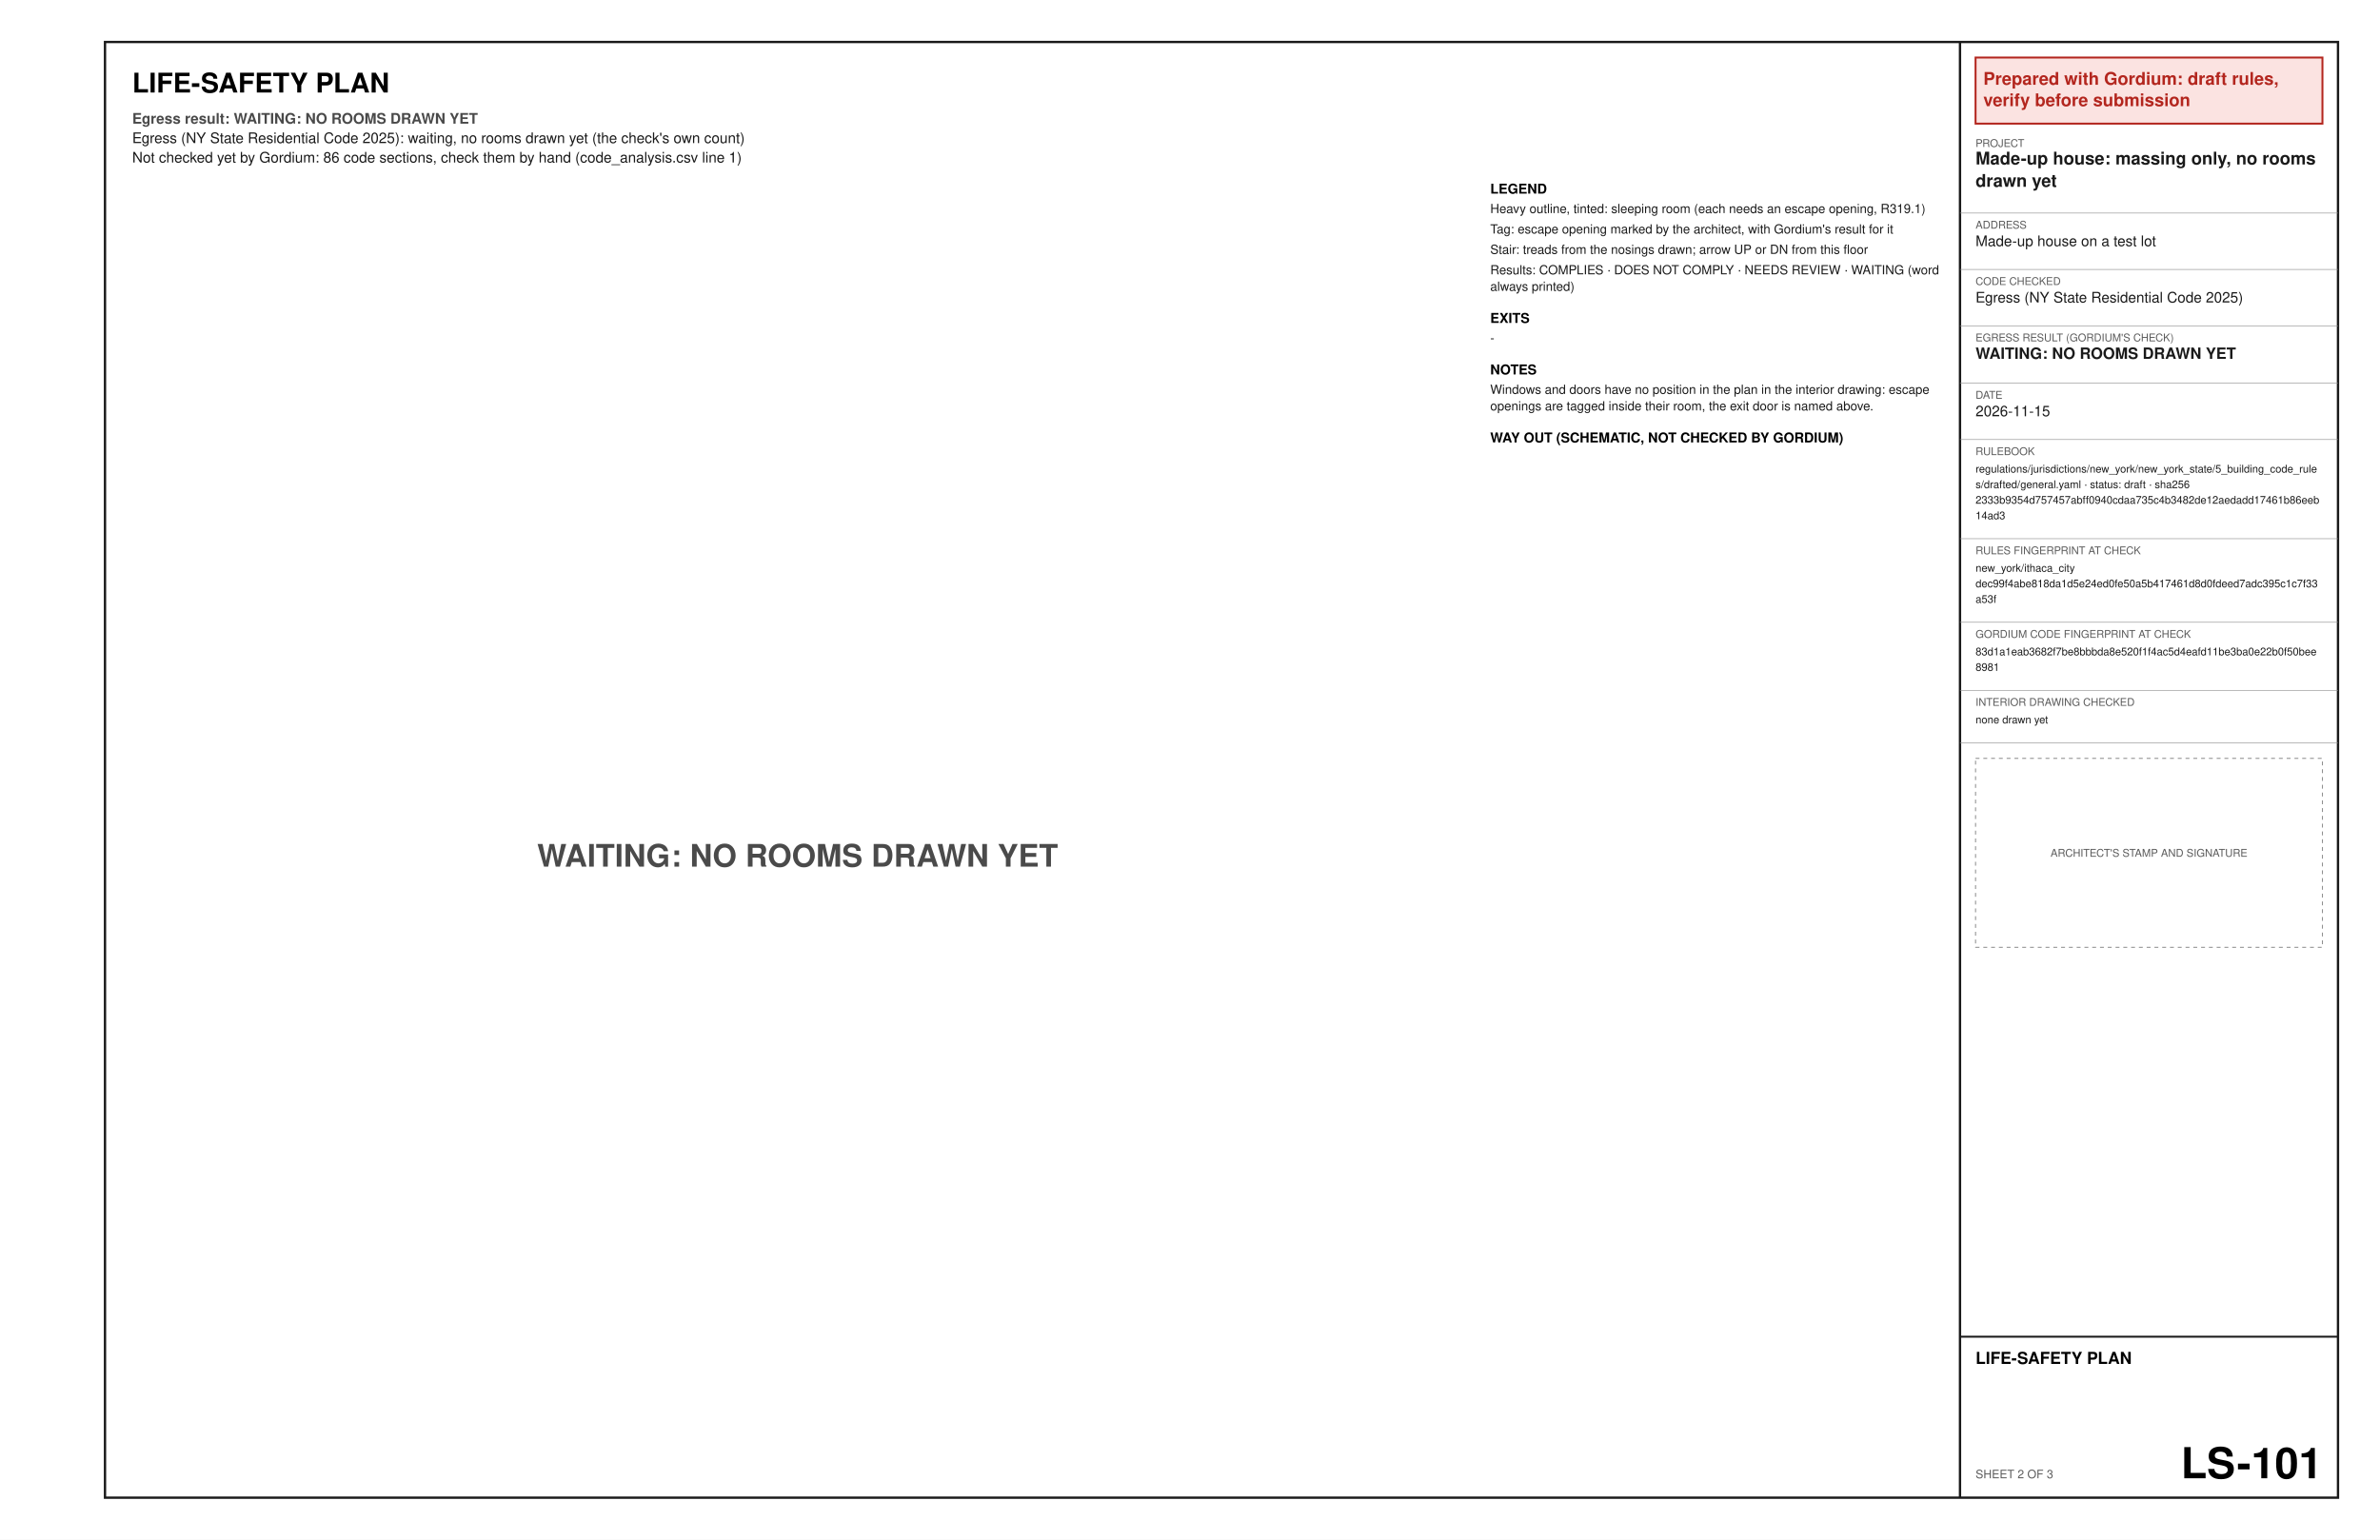
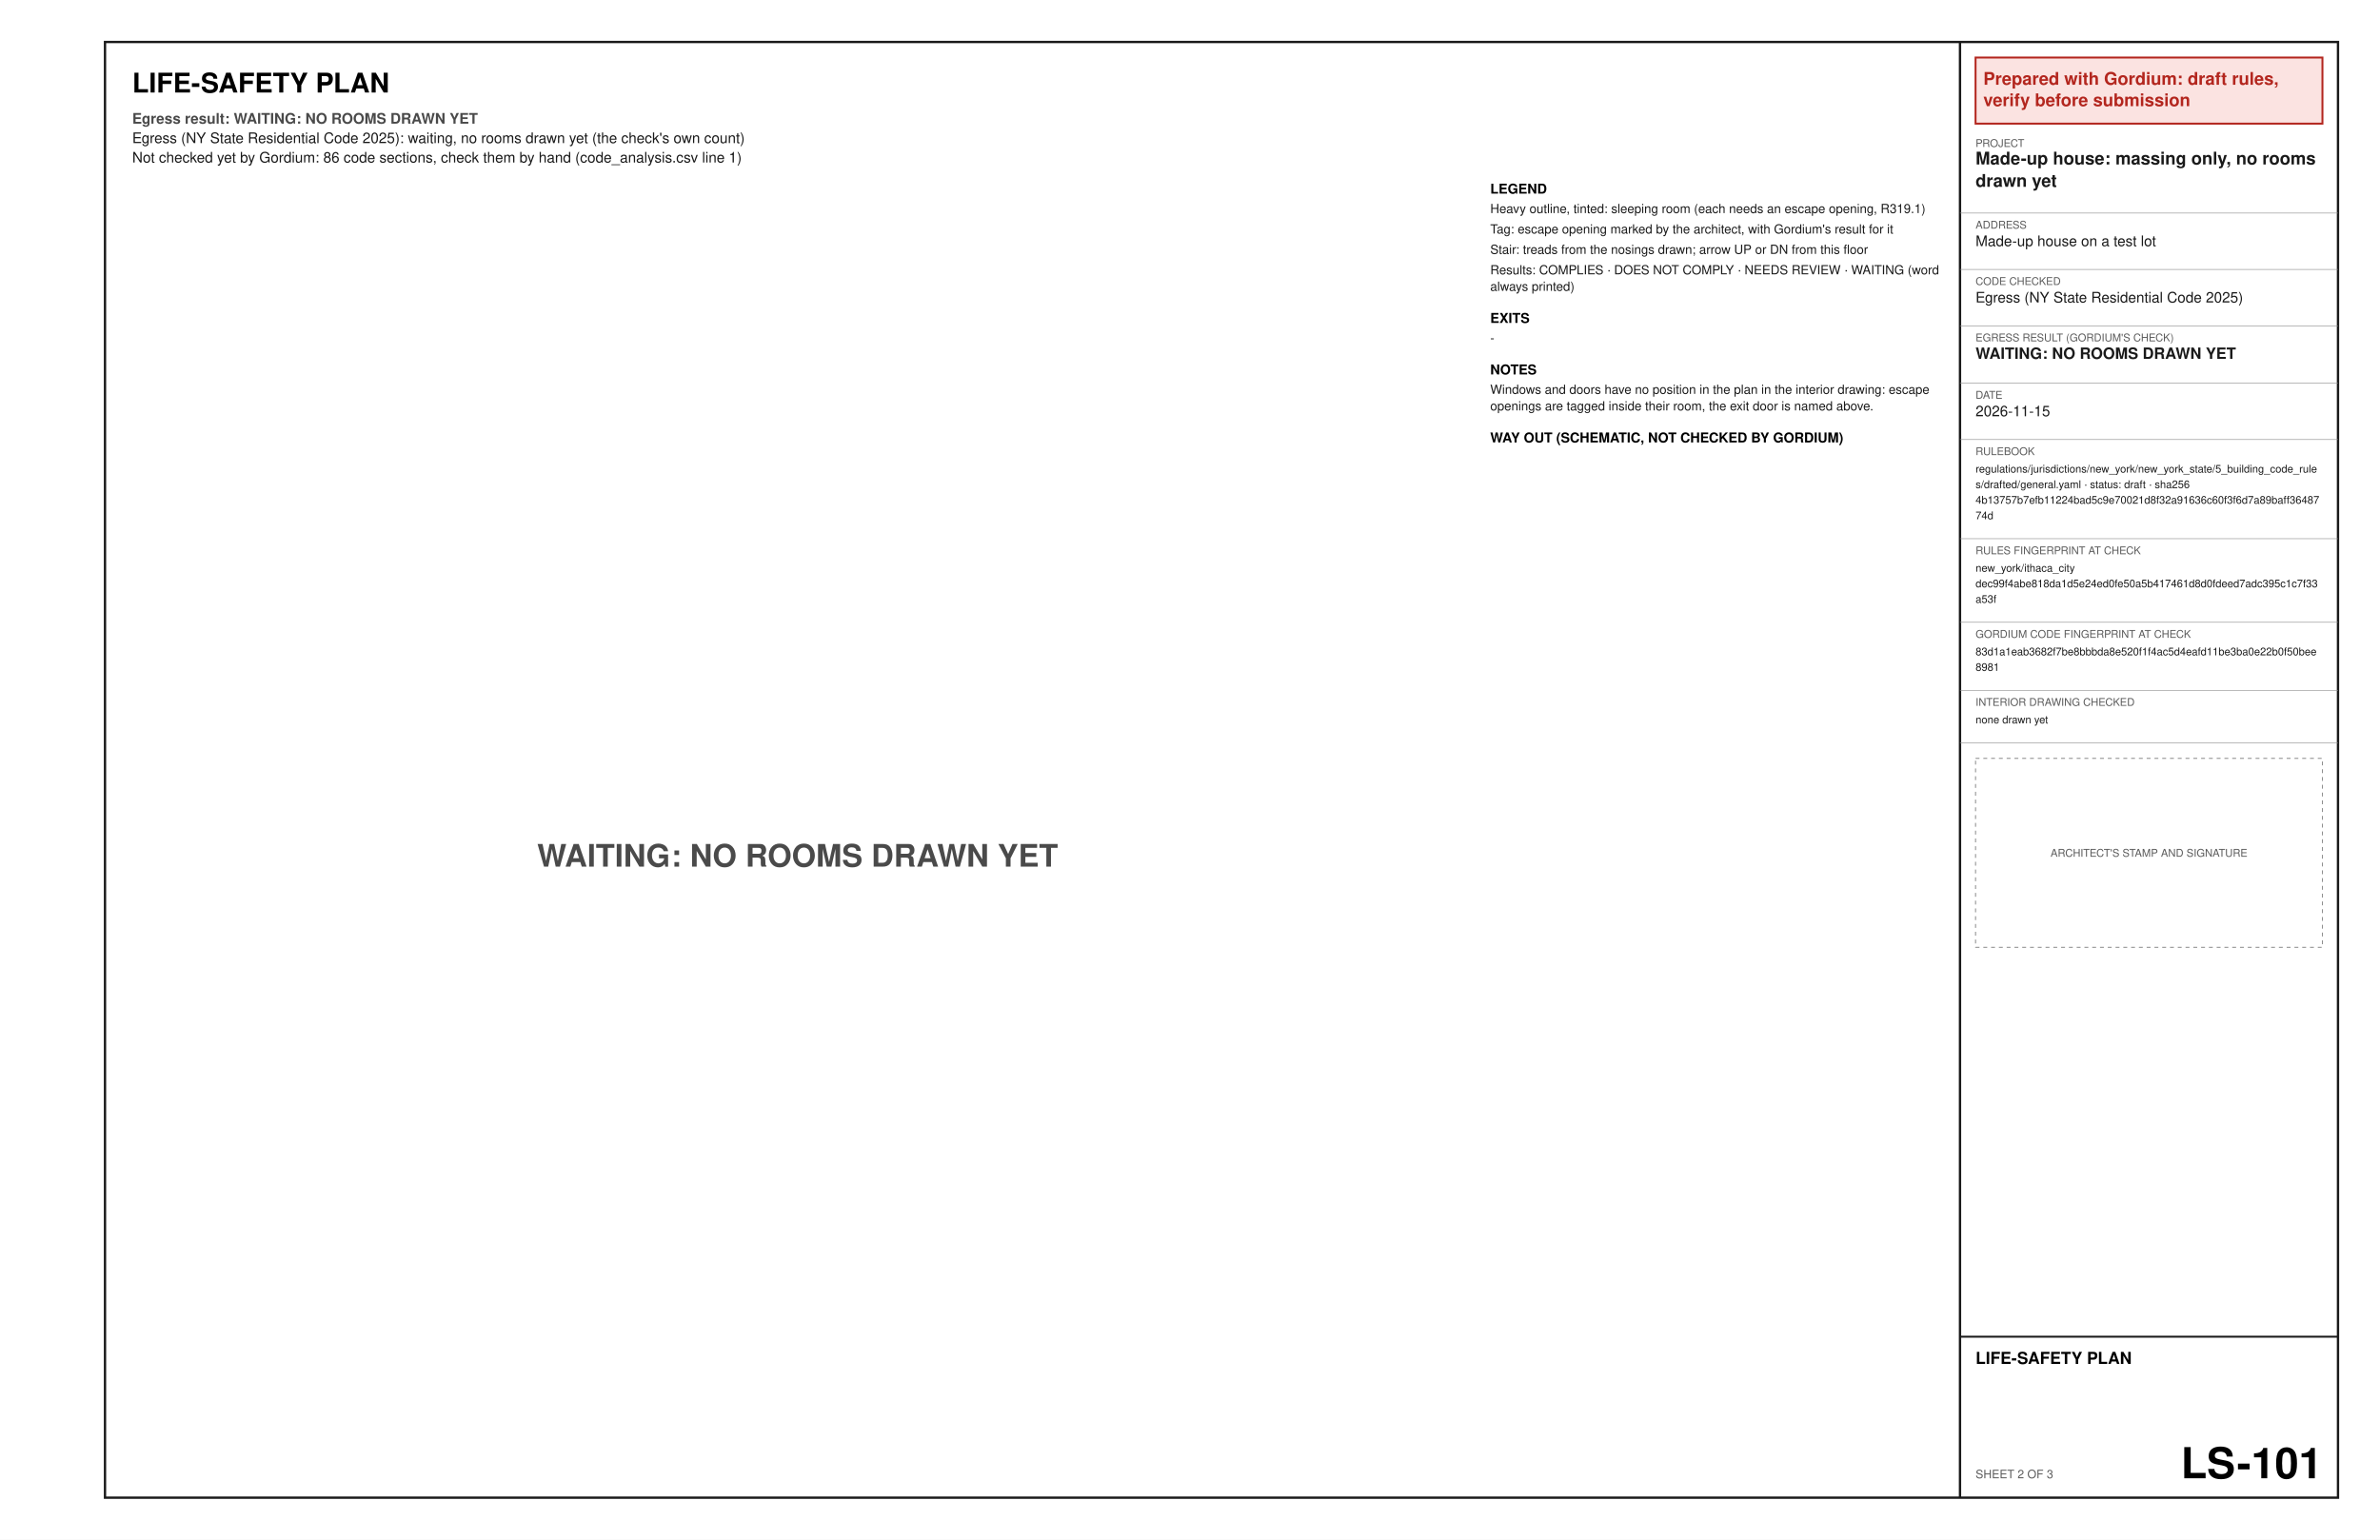
<svg xmlns="http://www.w3.org/2000/svg" width="17in" height="11in" viewBox="0 0 1224 792" font-family="Helvetica, Arial, sans-serif">
  <rect x="0" y="0" width="1224" height="792" fill="#ffffff" />
  <text x="68" y="47.6" font-size="14" font-weight="bold" text-anchor="start" fill="#000000" xml:space="preserve">LIFE-SAFETY PLAN</text>
  <text x="68" y="63.6" font-size="7.5" font-weight="bold" text-anchor="start" fill="#4a4a4a" xml:space="preserve">Egress result: WAITING: NO ROOMS DRAWN YET</text>
  <text x="68" y="73.6" font-size="7.5" text-anchor="start" fill="#1a1a1a" xml:space="preserve">Egress (NY State Residential Code 2025): waiting, no rooms drawn yet (the check's own count)</text>
  <text x="68" y="83.6" font-size="7.5" text-anchor="start" fill="#1a1a1a" xml:space="preserve">Not checked yet by Gordium: 86 code sections, check them by hand (code_analysis.csv line 1)</text>
  <text x="410.2" y="445.8" font-size="16" font-weight="bold" text-anchor="middle" fill="#4a4a4a" xml:space="preserve">WAITING: NO ROOMS DRAWN YET</text>
  <text x="766.4" y="99.6" font-size="7" font-weight="bold" text-anchor="start" fill="#000000" xml:space="preserve">LEGEND</text>
  <text x="766.4" y="109.6" font-size="6.5" text-anchor="start" fill="#1a1a1a" xml:space="preserve">Heavy outline, tinted: sleeping room (each needs an escape opening, R319.1)</text>
  <text x="766.4" y="120.1" font-size="6.5" text-anchor="start" fill="#1a1a1a" xml:space="preserve">Tag: escape opening marked by the architect, with Gordium's result for it</text>
  <text x="766.4" y="130.6" font-size="6.5" text-anchor="start" fill="#1a1a1a" xml:space="preserve">Stair: treads from the nosings drawn; arrow UP or DN from this floor</text>
  <text x="766.4" y="141.1" font-size="6.5" text-anchor="start" fill="#1a1a1a" xml:space="preserve">Results: COMPLIES · DOES NOT COMPLY · NEEDS REVIEW · WAITING (word</text>
  <text x="766.4" y="149.6" font-size="6.5" text-anchor="start" fill="#1a1a1a" xml:space="preserve">always printed)</text>
  <text x="766.4" y="166.1" font-size="7" font-weight="bold" text-anchor="start" fill="#000000" xml:space="preserve">EXITS</text>
  <text x="766.4" y="176.1" font-size="6.5" text-anchor="start" fill="#1a1a1a" xml:space="preserve">-</text>
  <text x="766.4" y="192.6" font-size="7" font-weight="bold" text-anchor="start" fill="#000000" xml:space="preserve">NOTES</text>
  <text x="766.4" y="202.6" font-size="6.5" text-anchor="start" fill="#1a1a1a" xml:space="preserve">Windows and doors have no position in the plan in the interior drawing: escape</text>
  <text x="766.4" y="211.1" font-size="6.5" text-anchor="start" fill="#1a1a1a" xml:space="preserve">openings are tagged inside their room, the exit door is named above.</text>
  <text x="766.4" y="227.6" font-size="7" font-weight="bold" text-anchor="start" fill="#000000" xml:space="preserve">WAY OUT (SCHEMATIC, NOT CHECKED BY GORDIUM)</text>
  <polygon points="54,21.6 1202.4,21.6 1202.4,770.4 54,770.4" fill="none" stroke="#1a1a1a" stroke-width="1.2" />
  <line x1="1008" y1="21.6" x2="1008" y2="770.4" stroke="#1a1a1a" stroke-width="1.2" />
  <polygon points="1016,29.6 1194.4,29.6 1194.4,63.6 1016,63.6" fill="#fbe3e1" stroke="#b3261e" stroke-width="1" />
  <text x="1020" y="43.6" font-size="9" font-weight="bold" text-anchor="start" fill="#b3261e" xml:space="preserve">Prepared with Gordium: draft rules,</text>
  <text x="1020" y="54.6" font-size="9" font-weight="bold" text-anchor="start" fill="#b3261e" xml:space="preserve">verify before submission</text>
  <text x="1016" y="75.6" font-size="5.5" text-anchor="start" fill="#5a5a5a" xml:space="preserve">PROJECT</text>
  <text x="1016" y="84.6" font-size="9" font-weight="bold" text-anchor="start" fill="#1a1a1a" xml:space="preserve">Made-up house: massing only, no rooms</text>
  <text x="1016" y="96.1" font-size="9" font-weight="bold" text-anchor="start" fill="#1a1a1a" xml:space="preserve">drawn yet</text>
  <line x1="1008" y1="109.6" x2="1202.4" y2="109.6" stroke="#8c8c8c" stroke-width="0.3" />
  <text x="1016" y="117.6" font-size="5.5" text-anchor="start" fill="#5a5a5a" xml:space="preserve">ADDRESS</text>
  <text x="1016" y="126.6" font-size="7.5" text-anchor="start" fill="#1a1a1a" xml:space="preserve">Made-up house on a test lot</text>
  <line x1="1008" y1="138.6" x2="1202.4" y2="138.6" stroke="#8c8c8c" stroke-width="0.3" />
  <text x="1016" y="146.6" font-size="5.5" text-anchor="start" fill="#5a5a5a" xml:space="preserve">CODE CHECKED</text>
  <text x="1016" y="155.6" font-size="7.5" text-anchor="start" fill="#1a1a1a" xml:space="preserve">Egress (NY State Residential Code 2025)</text>
  <line x1="1008" y1="167.6" x2="1202.4" y2="167.6" stroke="#8c8c8c" stroke-width="0.3" />
  <text x="1016" y="175.6" font-size="5.5" text-anchor="start" fill="#5a5a5a" xml:space="preserve">EGRESS RESULT (GORDIUM'S CHECK)</text>
  <text x="1016" y="184.6" font-size="8" font-weight="bold" text-anchor="start" fill="#1a1a1a" xml:space="preserve">WAITING: NO ROOMS DRAWN YET</text>
  <line x1="1008" y1="197.1" x2="1202.4" y2="197.1" stroke="#8c8c8c" stroke-width="0.3" />
  <text x="1016" y="205.1" font-size="5.5" text-anchor="start" fill="#5a5a5a" xml:space="preserve">DATE</text>
  <text x="1016" y="214.1" font-size="7.5" text-anchor="start" fill="#1a1a1a" xml:space="preserve">2026-11-15</text>
  <line x1="1008" y1="226.1" x2="1202.4" y2="226.1" stroke="#8c8c8c" stroke-width="0.3" />
  <text x="1016" y="234.1" font-size="5.5" text-anchor="start" fill="#5a5a5a" xml:space="preserve">RULEBOOK</text>
  <text x="1016" y="243.1" font-size="5.5" text-anchor="start" fill="#1a1a1a" xml:space="preserve">regulations/jurisdictions/new_york/new_york_state/5_building_code_rule</text>
  <text x="1016" y="251.1" font-size="5.5" text-anchor="start" fill="#1a1a1a" xml:space="preserve">s/drafted/general.yaml · status: draft · sha256</text>
-   <text x="1016" y="259.1" font-size="5.5" text-anchor="start" fill="#1a1a1a" xml:space="preserve">2333b9354d757457abff0940cdaa735c4b3482de12aedadd17461b86eeb</text>
-   <text x="1016" y="267.1" font-size="5.5" text-anchor="start" fill="#1a1a1a" xml:space="preserve">14ad3</text>
+   <text x="1016" y="259.1" font-size="5.5" text-anchor="start" fill="#1a1a1a" xml:space="preserve">4b13757b7efb11224bad5c9e70021d8f32a91636c60f3f6d7a89baff36487</text>
+   <text x="1016" y="267.1" font-size="5.5" text-anchor="start" fill="#1a1a1a" xml:space="preserve">74d</text>
  <line x1="1008" y1="277.1" x2="1202.4" y2="277.1" stroke="#8c8c8c" stroke-width="0.3" />
  <text x="1016" y="285.1" font-size="5.5" text-anchor="start" fill="#5a5a5a" xml:space="preserve">RULES FINGERPRINT AT CHECK</text>
  <text x="1016" y="294.1" font-size="5.5" text-anchor="start" fill="#1a1a1a" xml:space="preserve">new_york/ithaca_city</text>
  <text x="1016" y="302.1" font-size="5.5" text-anchor="start" fill="#1a1a1a" xml:space="preserve">dec99f4abe818da1d5e24ed0fe50a5b417461d8d0fdeed7adc395c1c7f33</text>
  <text x="1016" y="310.1" font-size="5.5" text-anchor="start" fill="#1a1a1a" xml:space="preserve">a53f</text>
  <line x1="1008" y1="320.1" x2="1202.4" y2="320.1" stroke="#8c8c8c" stroke-width="0.3" />
  <text x="1016" y="328.1" font-size="5.5" text-anchor="start" fill="#5a5a5a" xml:space="preserve">GORDIUM CODE FINGERPRINT AT CHECK</text>
  <text x="1016" y="337.1" font-size="5.5" text-anchor="start" fill="#1a1a1a" xml:space="preserve">83d1a1eab3682f7be8bbbda8e520f1f4ac5d4eafd11be3ba0e22b0f50bee</text>
  <text x="1016" y="345.1" font-size="5.5" text-anchor="start" fill="#1a1a1a" xml:space="preserve">8981</text>
  <line x1="1008" y1="355.1" x2="1202.4" y2="355.1" stroke="#8c8c8c" stroke-width="0.3" />
  <text x="1016" y="363.1" font-size="5.5" text-anchor="start" fill="#5a5a5a" xml:space="preserve">INTERIOR DRAWING CHECKED</text>
  <text x="1016" y="372.1" font-size="5.5" text-anchor="start" fill="#1a1a1a" xml:space="preserve">none drawn yet</text>
  <line x1="1008" y1="382.1" x2="1202.4" y2="382.1" stroke="#8c8c8c" stroke-width="0.3" />
  <polygon points="1016,390.1 1194.4,390.1 1194.4,487.3 1016,487.3" fill="none" stroke="#8c8c8c" stroke-width="0.5" stroke-dasharray="2 2" />
  <text x="1105.2" y="440.7" font-size="5.5" text-anchor="middle" fill="#5a5a5a" xml:space="preserve">ARCHITECT'S STAMP AND SIGNATURE</text>
  <line x1="1008" y1="687.6" x2="1202.4" y2="687.6" stroke="#1a1a1a" stroke-width="1" />
  <text x="1016" y="701.6" font-size="8.5" font-weight="bold" text-anchor="start" fill="#000000" xml:space="preserve">LIFE-SAFETY PLAN</text>
  <text x="1016" y="760.4" font-size="6" text-anchor="start" fill="#5a5a5a" xml:space="preserve">SHEET 2 OF 3</text>
  <text x="1194.4" y="760.4" font-size="22" font-weight="bold" text-anchor="end" fill="#000000" xml:space="preserve">LS-101</text>
</svg>
